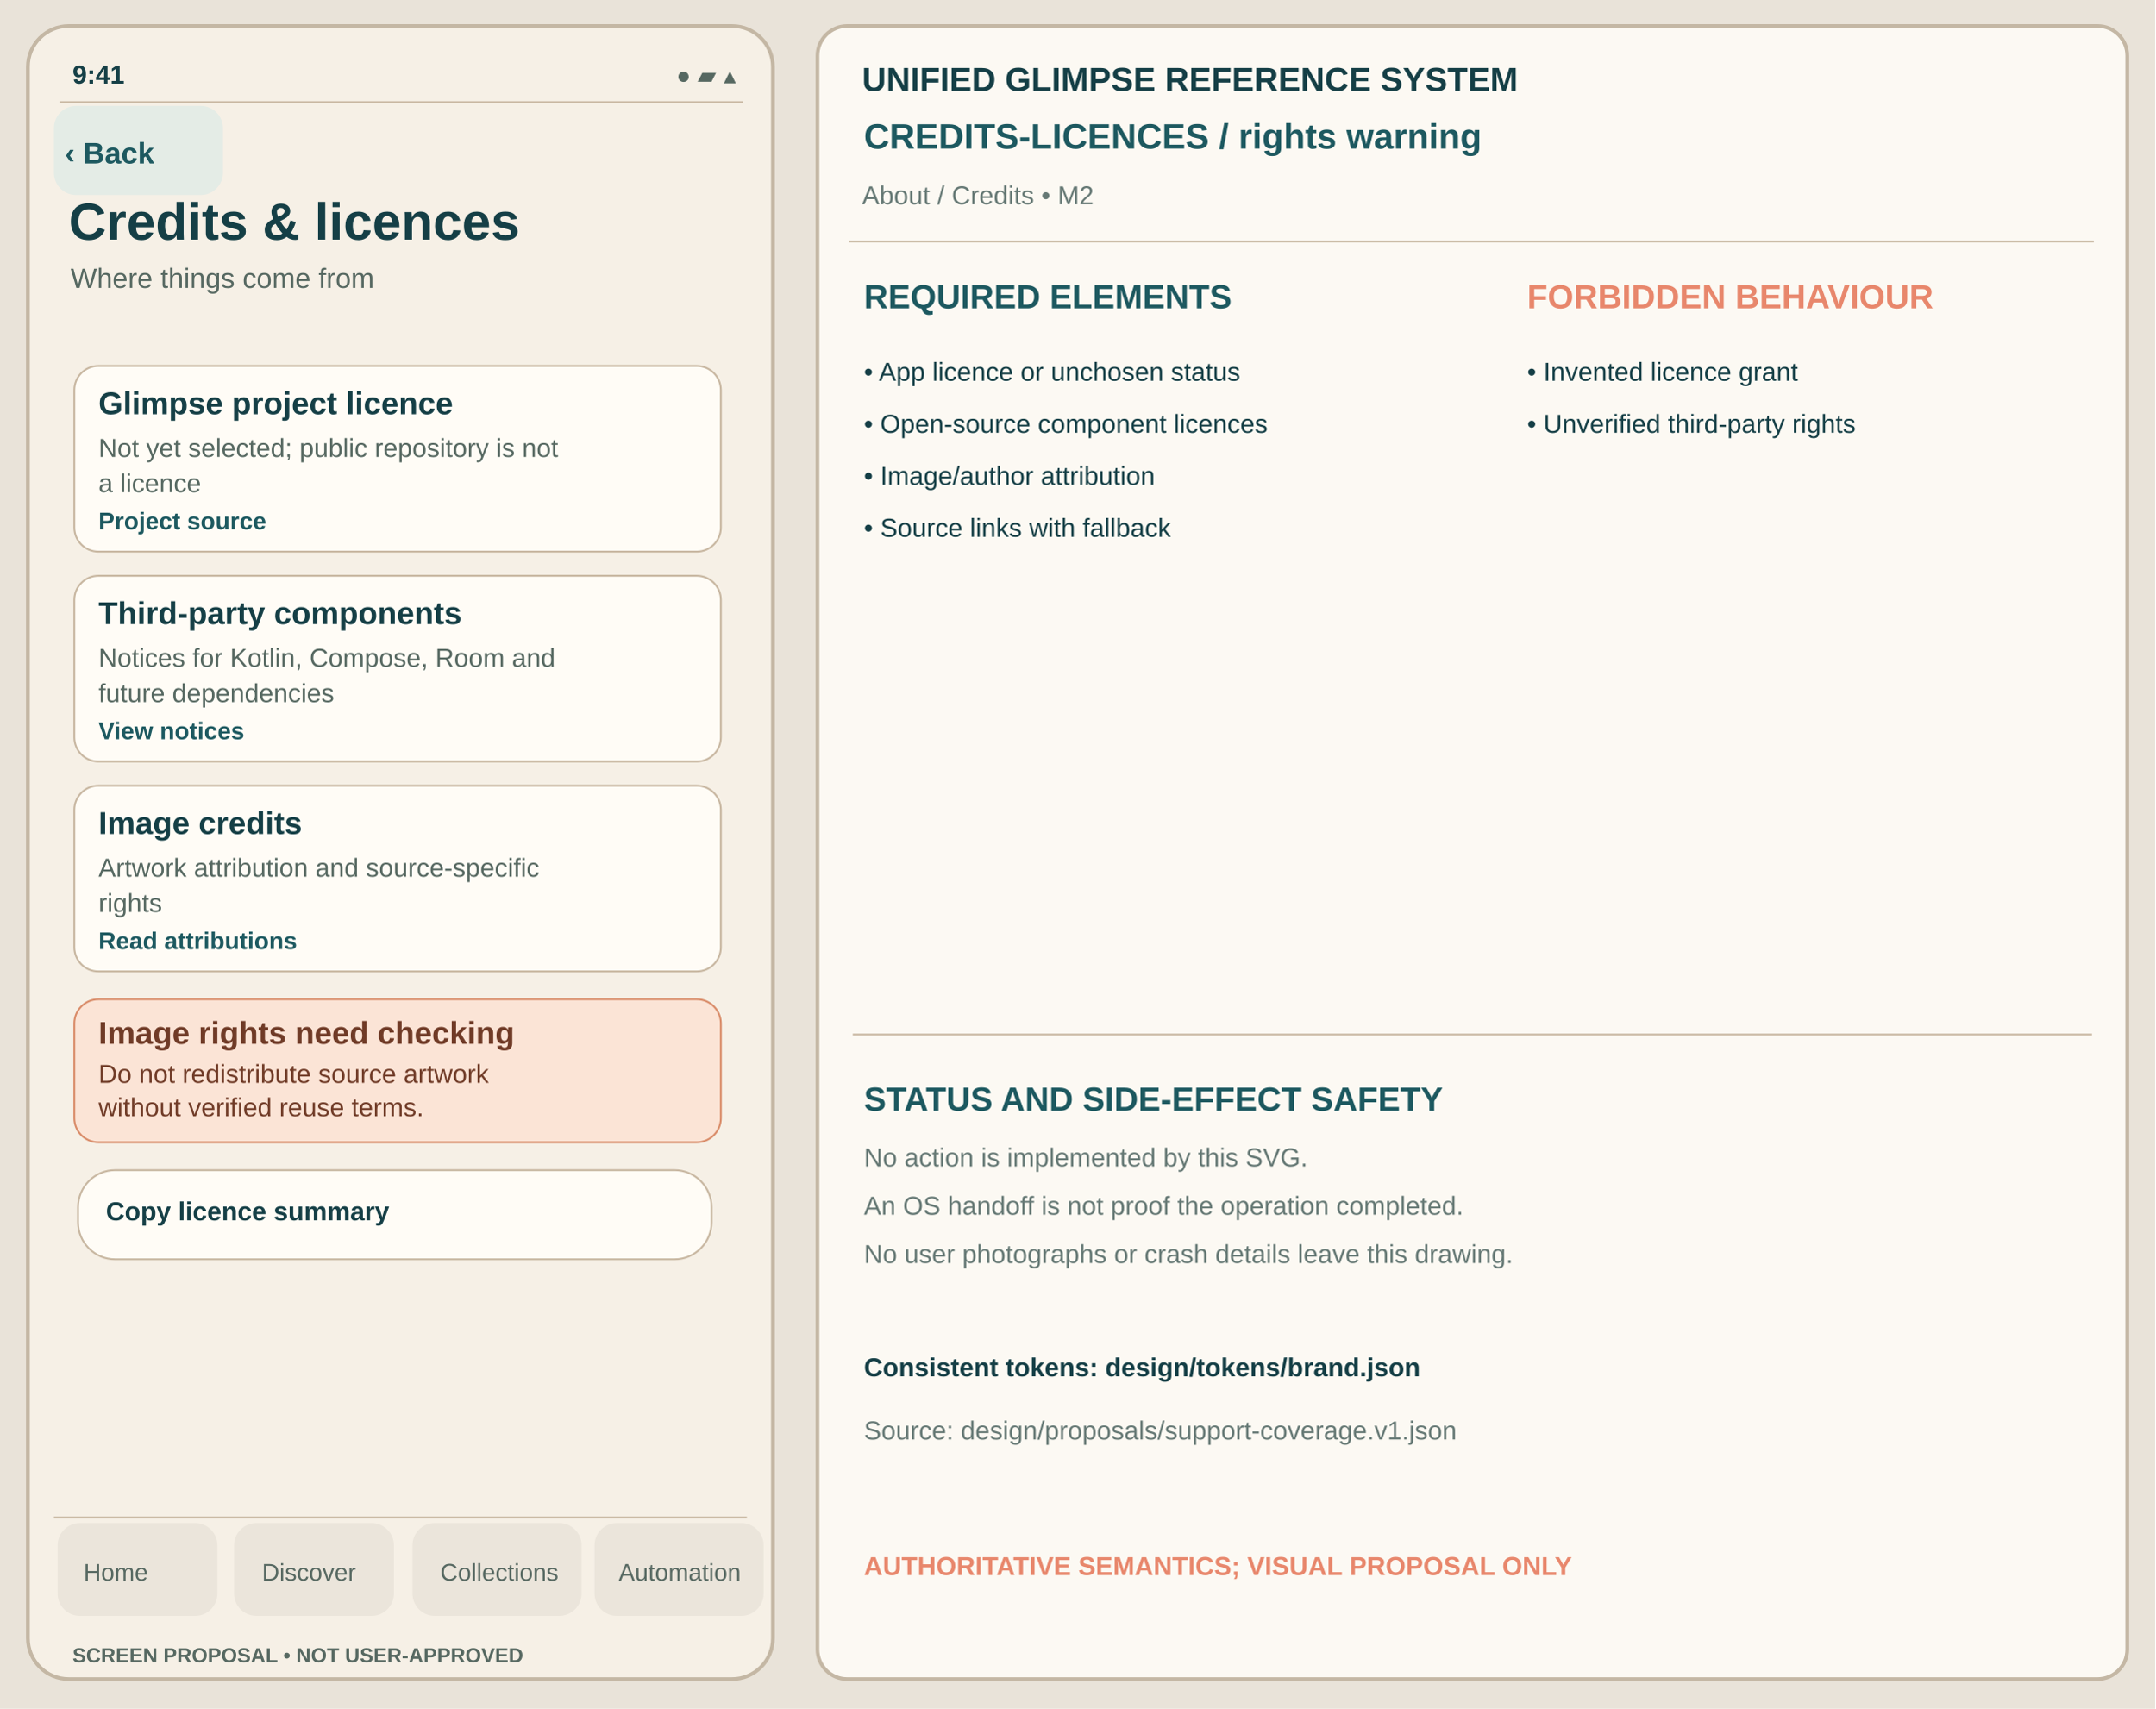
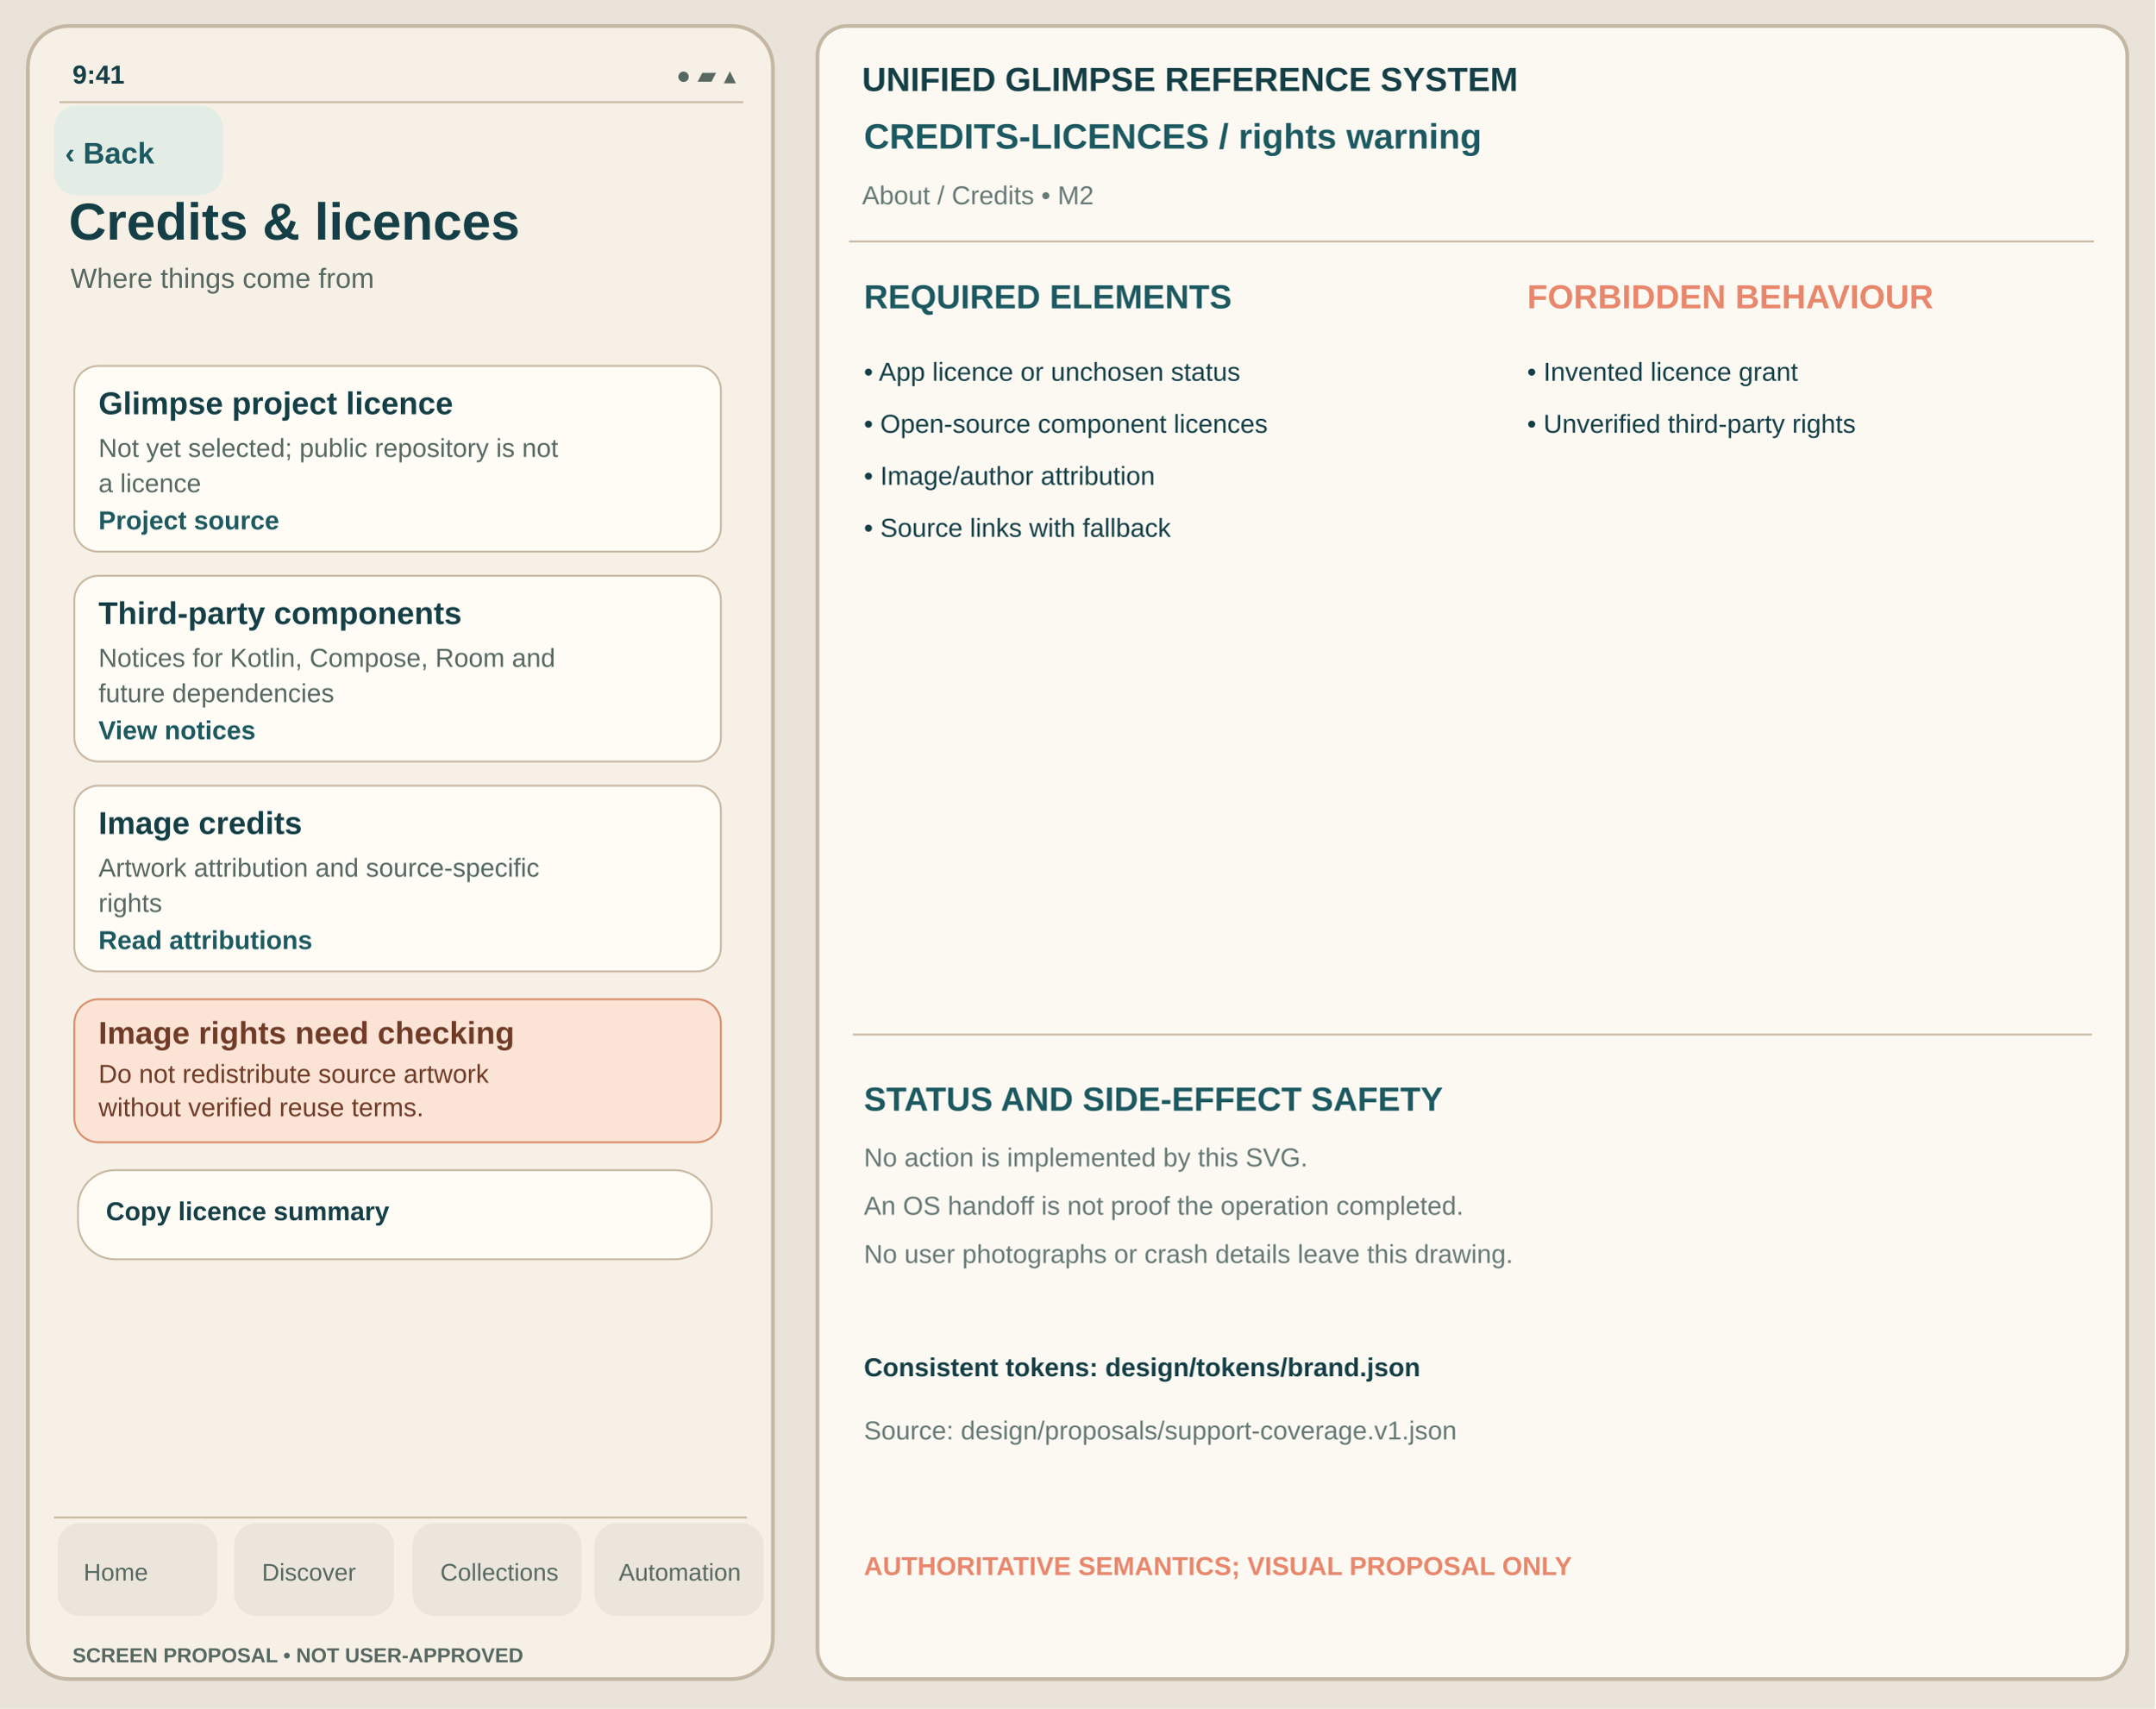
<svg xmlns="http://www.w3.org/2000/svg" viewBox="0 0 1160 920" width="1160" height="920" role="img" aria-label="Credits &amp; licences rights-warning unapproved Glimpse visual reference">
  <rect width="1160" height="920" fill="#E9E3D9" />
  <rect x="15" y="14" width="401" height="890" rx="22" fill="#F6F0E6" stroke="#C4B7A4" stroke-width="2" />
  <text x="39" y="45" font-family="Arial,Helvetica,sans-serif" fill="#153F46" font-size="14" font-weight="600">9:41</text>
  <text x="364" y="45" font-family="Arial,Helvetica,sans-serif" fill="#566861" font-size="13" font-weight="400">●  ▰  ▴</text>
  <path d="M32 55h368" stroke="#C8B7A1" />
  <rect x="29" y="57" width="91" height="48" rx="12" fill="#E4ECE6" data-control="back" data-focus-order="1" data-hit-width="91" data-hit-height="48" />
  <text x="35" y="88" font-family="Arial,Helvetica,sans-serif" fill="#1D5960" font-size="16" font-weight="650">‹ Back</text>
  <text x="37" y="129" font-family="Arial,Helvetica,sans-serif" fill="#153F46" font-size="28" font-weight="700">Credits &amp; licences</text>
  <text x="38" y="155" font-family="Arial,Helvetica,sans-serif" fill="#566861" font-size="15" font-weight="400">Where things come from</text>
  <g id="support-body" transform="translate(0,-24)">
    <rect x="40" y="221" width="348" height="100" rx="13" fill="#FFFCF6" stroke="#C8B7A1" stroke-width="1" />
    <text x="53" y="247" font-family="Arial,Helvetica,sans-serif" fill="#153F46" font-size="17" font-weight="650">Glimpse project licence</text>
    <text x="53" y="270" font-family="Arial,Helvetica,sans-serif" fill="#566861" font-size="14" font-weight="400">Not yet selected; public repository is not</text>
    <text x="53" y="289" font-family="Arial,Helvetica,sans-serif" fill="#566861" font-size="14" font-weight="400">a licence</text>
-     <text x="53" y="309" font-family="Arial,Helvetica,sans-serif" fill="#1D5960" font-size="13" font-weight="650">Project source</text>
+     <text x="53" y="309" font-family="Arial,Helvetica,sans-serif" fill="#1D5960" font-size="14" font-weight="650">Project source</text>
    <rect x="40" y="334" width="348" height="100" rx="13" fill="#FFFCF6" stroke="#C8B7A1" stroke-width="1" />
    <text x="53" y="360" font-family="Arial,Helvetica,sans-serif" fill="#153F46" font-size="17" font-weight="650">Third-party components</text>
    <text x="53" y="383" font-family="Arial,Helvetica,sans-serif" fill="#566861" font-size="14" font-weight="400">Notices for Kotlin, Compose, Room and</text>
    <text x="53" y="402" font-family="Arial,Helvetica,sans-serif" fill="#566861" font-size="14" font-weight="400">future dependencies</text>
-     <text x="53" y="422" font-family="Arial,Helvetica,sans-serif" fill="#1D5960" font-size="13" font-weight="650">View notices</text>
+     <text x="53" y="422" font-family="Arial,Helvetica,sans-serif" fill="#1D5960" font-size="14" font-weight="650">View notices</text>
    <rect x="40" y="447" width="348" height="100" rx="13" fill="#FFFCF6" stroke="#C8B7A1" stroke-width="1" />
    <text x="53" y="473" font-family="Arial,Helvetica,sans-serif" fill="#153F46" font-size="17" font-weight="650">Image credits</text>
    <text x="53" y="496" font-family="Arial,Helvetica,sans-serif" fill="#566861" font-size="14" font-weight="400">Artwork attribution and source-specific</text>
    <text x="53" y="515" font-family="Arial,Helvetica,sans-serif" fill="#566861" font-size="14" font-weight="400">rights</text>
-     <text x="53" y="535" font-family="Arial,Helvetica,sans-serif" fill="#1D5960" font-size="13" font-weight="650">Read attributions</text>
+     <text x="53" y="535" font-family="Arial,Helvetica,sans-serif" fill="#1D5960" font-size="14" font-weight="650">Read attributions</text>
    <rect x="40" y="562" width="348" height="77" rx="13" fill="#FBE4D6" stroke="#D98C69" />
    <text x="53" y="586" font-family="Arial,Helvetica,sans-serif" fill="#703B27" font-size="17" font-weight="700">Image rights need checking</text>
    <text x="53" y="607" font-family="Arial,Helvetica,sans-serif" fill="#703B27" font-size="14">Do not redistribute source artwork</text>
    <text x="53" y="625" font-family="Arial,Helvetica,sans-serif" fill="#703B27" font-size="14">without verified reuse terms.</text>
-     <rect x="42" y="654" width="341" height="48" rx="20" fill="#FFFCF6" stroke="#C8B7A1" stroke-width="1" />
+     <rect x="42" y="654" width="341" height="48" rx="20" fill="#FFFCF6" stroke="#C8B7A1" stroke-width="1" data-control="task-copy-licence-summary" data-focus-order="10" data-hit-width="341" data-hit-height="48" data-action-label="Copy licence summary" />
    <text x="57" y="681" font-family="Arial,Helvetica,sans-serif" fill="#153F46" font-size="14" font-weight="650">Copy licence summary</text>
  </g>
  <path d="M29 817h373" stroke="#C8B7A1" />
  <g id="support-navigation" aria-label="Four tab destinations; static touch region proposal only">
    <rect x="31" y="820" width="86" height="50" rx="12" fill="#EBE5DB" data-control="nav-home" data-focus-order="90" data-hit-width="86" data-hit-height="50" />
    <rect x="126" y="820" width="86" height="50" rx="12" fill="#EBE5DB" data-control="nav-discover" data-focus-order="91" data-hit-width="86" data-hit-height="50" />
    <rect x="222" y="820" width="91" height="50" rx="12" fill="#EBE5DB" data-control="nav-collections" data-focus-order="92" data-hit-width="91" data-hit-height="50" />
    <rect x="320" y="820" width="91" height="50" rx="12" fill="#EBE5DB" data-control="nav-automation" data-focus-order="93" data-hit-width="91" data-hit-height="50" />
  </g>
  <text x="45" y="851" font-family="Arial,Helvetica,sans-serif" fill="#566861" font-size="13" font-weight="500">Home</text>
  <text x="141" y="851" font-family="Arial,Helvetica,sans-serif" fill="#566861" font-size="13" font-weight="500">Discover</text>
  <text x="237" y="851" font-family="Arial,Helvetica,sans-serif" fill="#566861" font-size="13" font-weight="500">Collections</text>
  <text x="333" y="851" font-family="Arial,Helvetica,sans-serif" fill="#566861" font-size="13" font-weight="500">Automation</text>
  <text x="39" y="895" font-family="Arial,Helvetica,sans-serif" fill="#566861" font-size="11" font-weight="650">SCREEN PROPOSAL • NOT USER-APPROVED</text>
  <rect x="440" y="14" width="705" height="890" rx="16" fill="#FCF9F3" stroke="#C4B7A4" stroke-width="2" />
  <text x="464" y="49" font-family="Arial,Helvetica,sans-serif" fill="#153F46" font-size="18" font-weight="700">UNIFIED GLIMPSE REFERENCE SYSTEM</text>
  <text x="465" y="80" font-family="Arial,Helvetica,sans-serif" fill="#1D5960" font-size="19" font-weight="650">CREDITS-LICENCES  /  rights warning</text>
  <text x="464" y="110" font-family="Arial,Helvetica,sans-serif" fill="#667975" font-size="14" font-weight="400">About / Credits  •  M2</text>
  <path d="M457 130h670" stroke="#C8B7A1" />
  <text x="465" y="166" font-family="Arial,Helvetica,sans-serif" fill="#1D5960" font-size="18" font-weight="700">REQUIRED ELEMENTS</text>
  <text x="822" y="166" font-family="Arial,Helvetica,sans-serif" fill="#E8876C" font-size="18" font-weight="700">FORBIDDEN BEHAVIOUR</text>
  <text x="465" y="205" font-family="Arial,Helvetica,sans-serif" fill="#153F46" font-size="14" font-weight="400">• App licence or unchosen status</text>
  <text x="465" y="233" font-family="Arial,Helvetica,sans-serif" fill="#153F46" font-size="14" font-weight="400">• Open-source component licences</text>
  <text x="465" y="261" font-family="Arial,Helvetica,sans-serif" fill="#153F46" font-size="14" font-weight="400">• Image/author attribution</text>
  <text x="465" y="289" font-family="Arial,Helvetica,sans-serif" fill="#153F46" font-size="14" font-weight="400">• Source links with fallback</text>
  <text x="822" y="205" font-family="Arial,Helvetica,sans-serif" fill="#153F46" font-size="14" font-weight="400">• Invented licence grant</text>
  <text x="822" y="233" font-family="Arial,Helvetica,sans-serif" fill="#153F46" font-size="14" font-weight="400">• Unverified third-party rights</text>
  <path d="M459 557h667" stroke="#C8B7A1" />
  <text x="465" y="598" font-family="Arial,Helvetica,sans-serif" fill="#1D5960" font-size="18" font-weight="700">STATUS AND SIDE-EFFECT SAFETY</text>
  <text x="465" y="628" font-family="Arial,Helvetica,sans-serif" fill="#667975" font-size="14" font-weight="400">No action is implemented by this SVG.</text>
  <text x="465" y="654" font-family="Arial,Helvetica,sans-serif" fill="#667975" font-size="14" font-weight="400">An OS handoff is not proof the operation completed.</text>
  <text x="465" y="680" font-family="Arial,Helvetica,sans-serif" fill="#667975" font-size="14" font-weight="400">No user photographs or crash details leave this drawing.</text>
  <text x="465" y="741" font-family="Arial,Helvetica,sans-serif" fill="#153F46" font-size="14" font-weight="650">Consistent tokens: design/tokens/brand.json</text>
  <text x="465" y="775" font-family="Arial,Helvetica,sans-serif" fill="#667975" font-size="14" font-weight="400">Source: design/proposals/support-coverage.v1.json</text>
  <text x="465" y="848" font-family="Arial,Helvetica,sans-serif" fill="#E8876C" font-size="14" font-weight="700">AUTHORITATIVE SEMANTICS; VISUAL PROPOSAL ONLY</text>
</svg>
